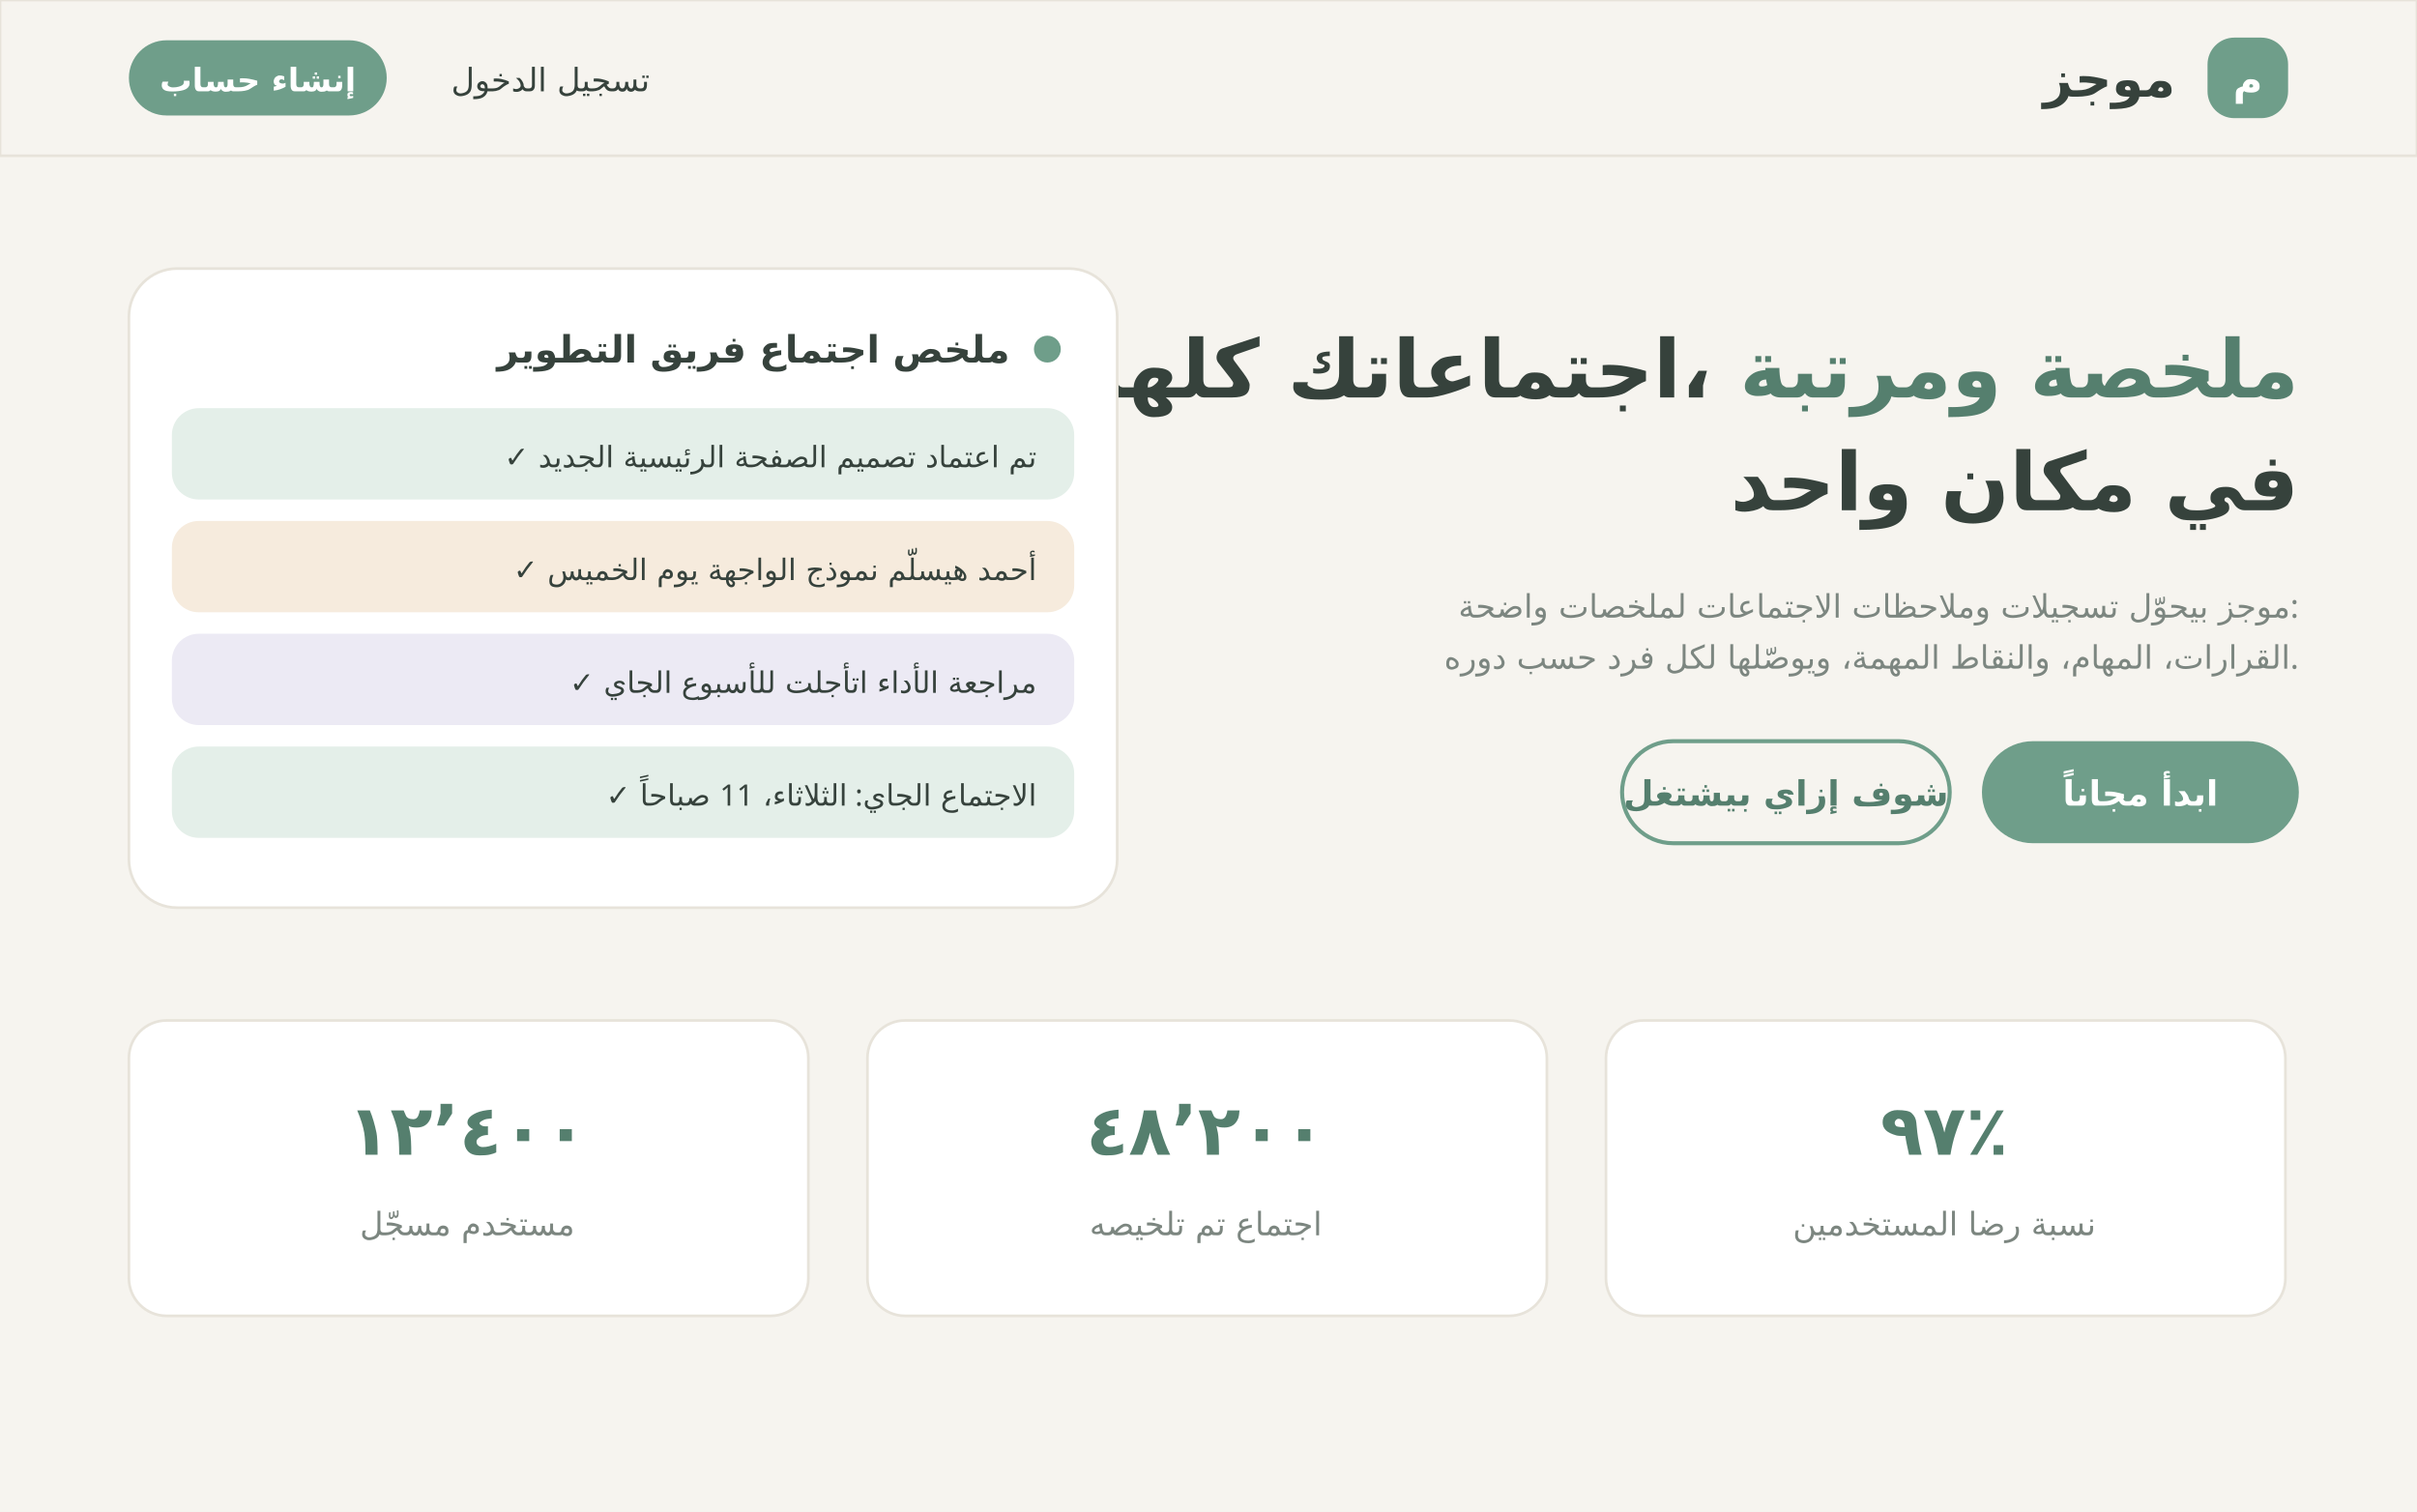
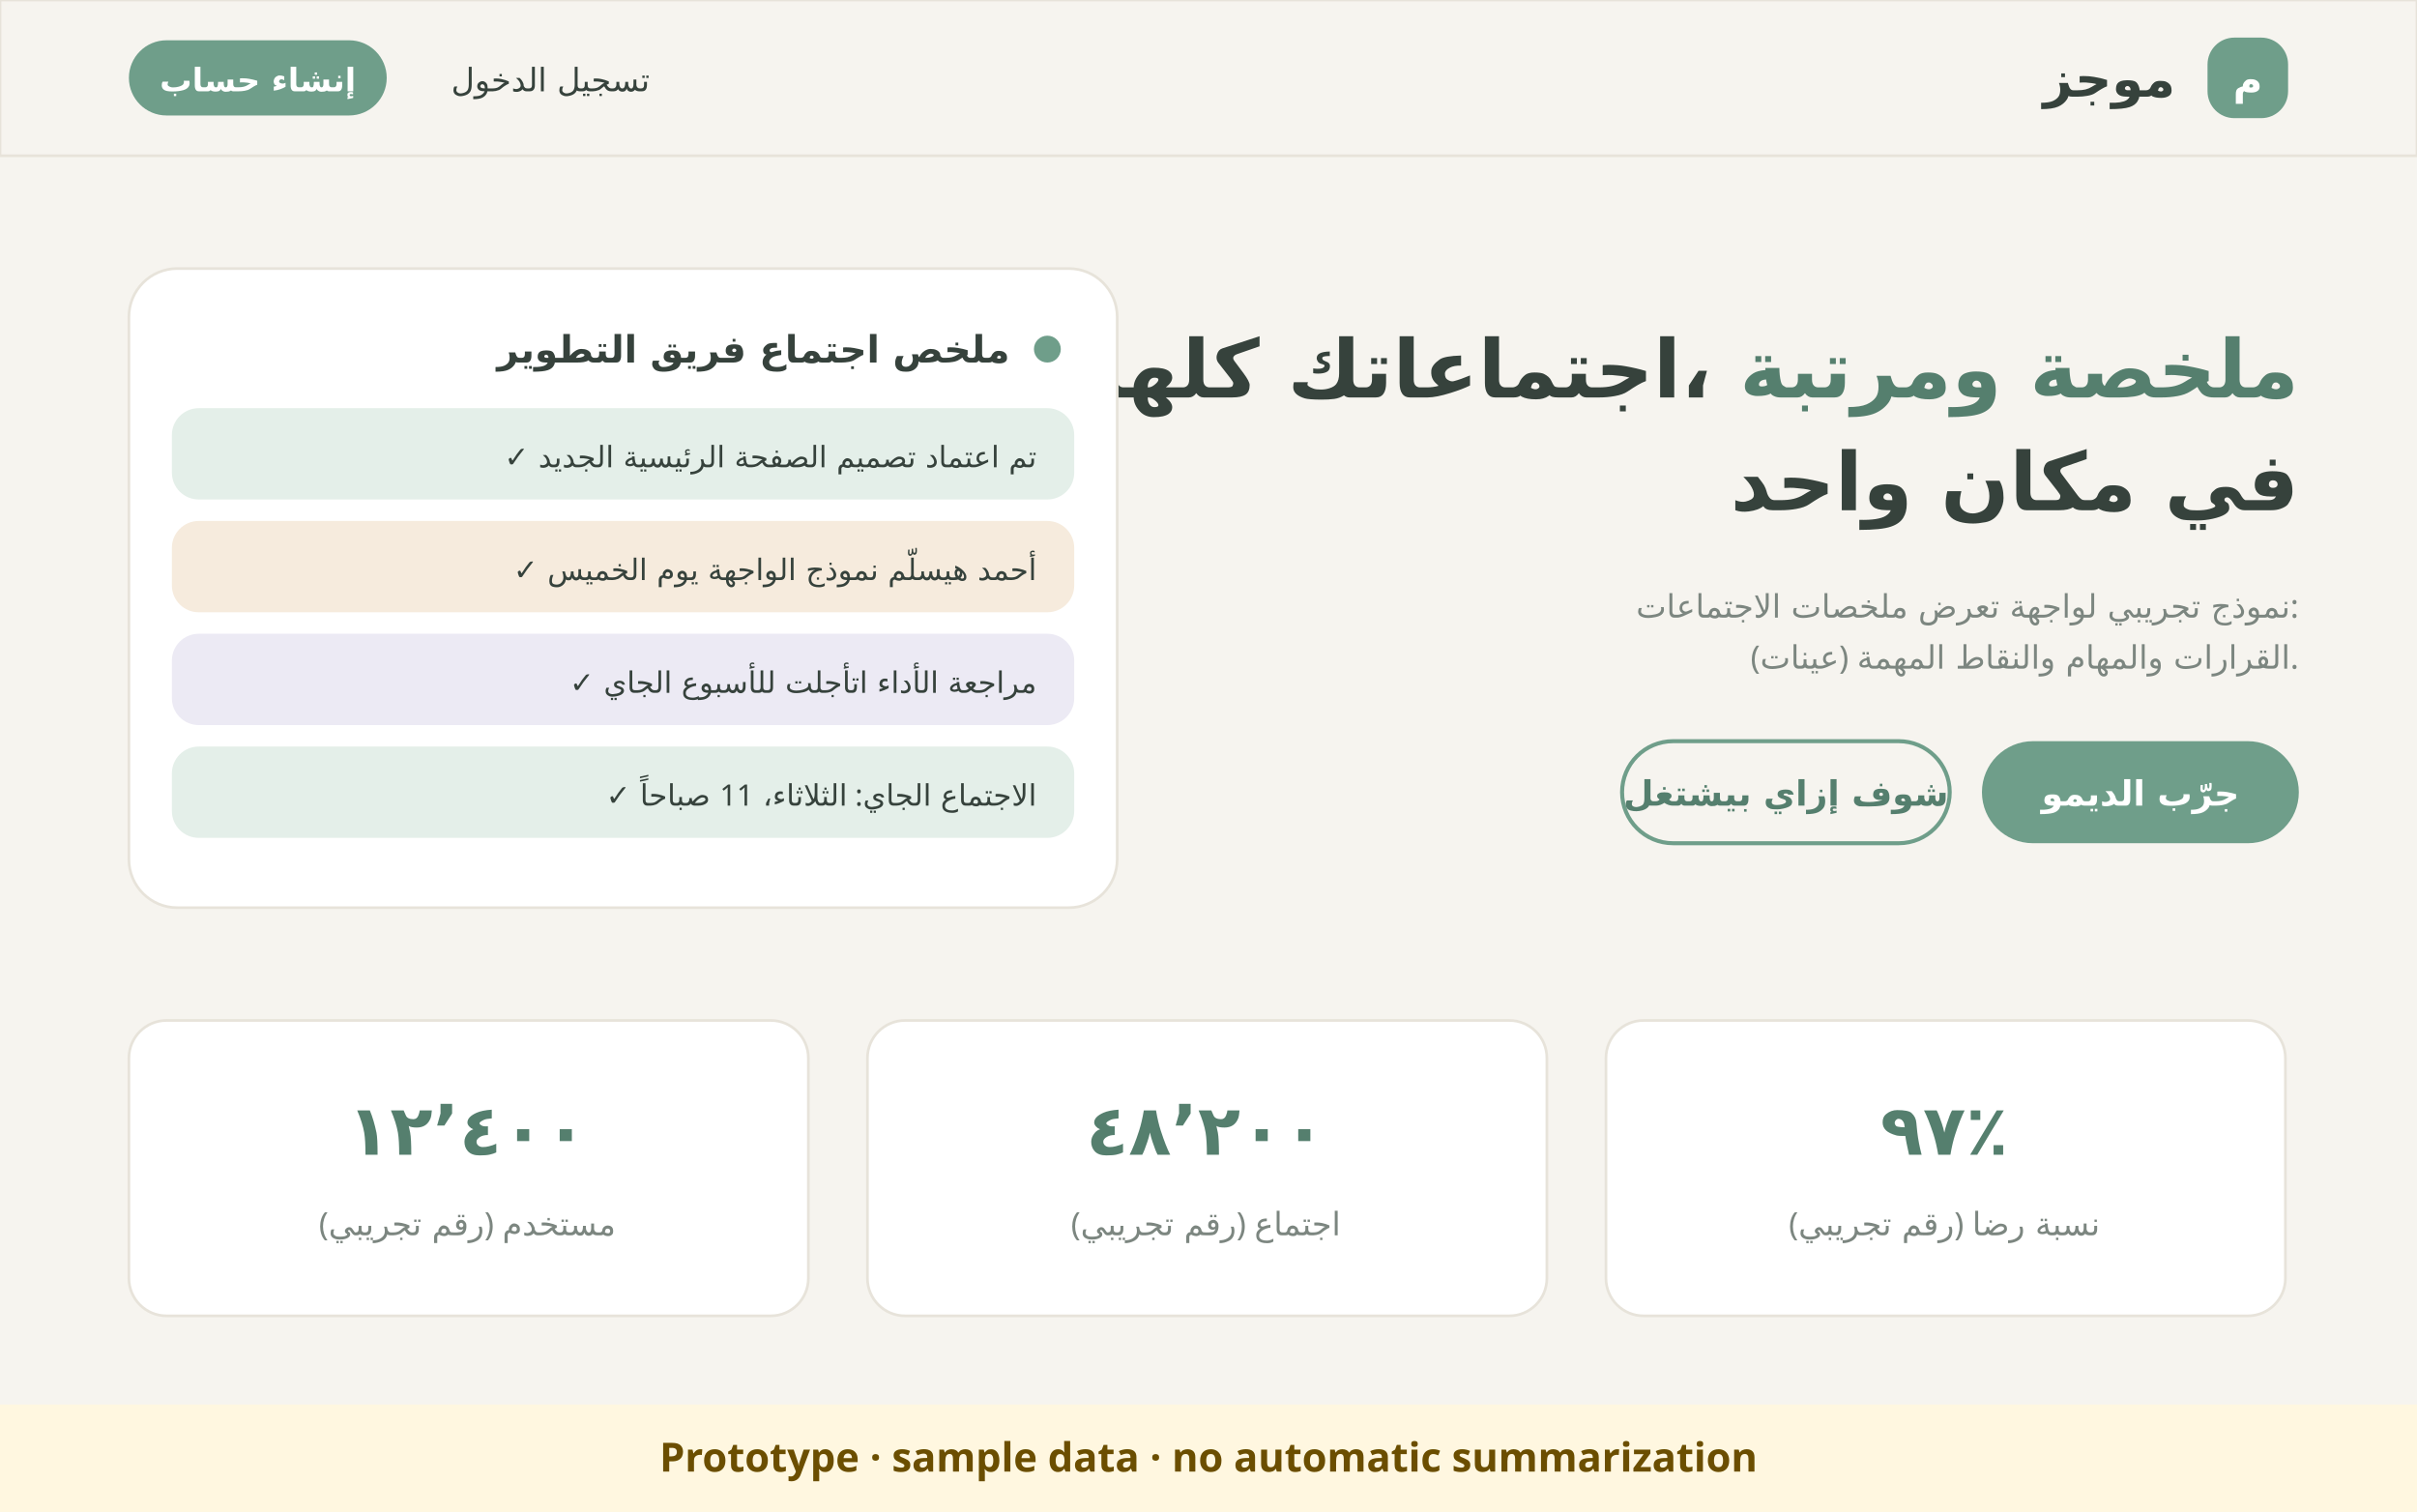
<svg xmlns="http://www.w3.org/2000/svg" viewBox="0 0 900 563" font-family="Tajawal, Cairo, Segoe UI, sans-serif">
  <rect width="900" height="563" fill="#F6F4EF" />
  <rect x="0" y="0" width="900" height="58" fill="#F6F4EF" stroke="#E7E3DA" stroke-width="1" />
  <rect x="822" y="14" width="30" height="30" rx="10" fill="#6F9E8A" />
  <text x="837" y="35" font-size="15" font-weight="800" fill="#FFFFFF" text-anchor="middle">م</text>
  <text x="810" y="36" font-size="19" font-weight="800" fill="#36423C" text-anchor="end">موجز</text>
  <rect x="48" y="15" width="96" height="28" rx="14" fill="#6F9E8A" />
  <text x="96" y="34" font-size="12" font-weight="700" fill="#FFFFFF" text-anchor="middle">إنشاء حساب</text>
  <text x="168" y="34" font-size="12" font-weight="500" fill="#36423C">تسجيل الدخول</text>
  <text x="856" y="148" font-size="30" font-weight="800" fill="#36423C" text-anchor="end">اجتماعاتك كلها، <tspan fill="#557F6E">ملخصة ومرتبة</tspan>
  </text>
  <text x="856" y="190" font-size="30" font-weight="800" fill="#36423C" text-anchor="end">في مكان واحد</text>
-   <text x="856" y="230" font-size="12" fill="#7C8680" text-anchor="end">موجز بيحوّل تسجيلات وملاحظات الاجتماعات لملخصات واضحة:</text>
-   <text x="856" y="249" font-size="12" fill="#7C8680" text-anchor="end">القرارات، المهام، والنقاط المهمة، ويوصّلها لكل فرد حسب دوره.</text>
+   <text x="856" y="230" font-size="12" fill="#7C8680" text-anchor="end">نموذج تجريبي لواجهة تعرض ملخصات الاجتماعات:</text>
+   <text x="856" y="249" font-size="12" fill="#7C8680" text-anchor="end">القرارات والمهام والنقاط المهمة (عينات).</text>
  <rect x="738" y="276" width="118" height="38" rx="19" fill="#6F9E8A" />
-   <text x="797" y="300" font-size="13" font-weight="700" fill="#FFFFFF" text-anchor="middle">ابدأ مجاناً</text>
+   <text x="797" y="300" font-size="13" font-weight="700" fill="#FFFFFF" text-anchor="middle">جرّب الديمو</text>
  <rect x="604" y="276" width="122" height="38" rx="19" fill="none" stroke="#6F9E8A" stroke-width="1.5" />
  <text x="665" y="300" font-size="13" font-weight="700" fill="#557F6E" text-anchor="middle">شوف إزاي بيشتغل</text>
  <rect x="48" y="100" width="368" height="238" rx="18" fill="#FFFFFF" stroke="#E7E3DA" />
  <circle cx="390" cy="130" r="5" fill="#6F9E8A" />
  <text x="376" y="135" font-size="14" font-weight="800" fill="#36423C" text-anchor="end">ملخص اجتماع فريق التطوير</text>
  <g font-size="11" fill="#36423C">
    <rect x="64" y="152" width="336" height="34" rx="10" fill="#E4EFE9" />
    <text x="386" y="174" text-anchor="end">✓ تم اعتماد تصميم الصفحة الرئيسية الجديد</text>
    <rect x="64" y="194" width="336" height="34" rx="10" fill="#F6EBDD" />
    <text x="386" y="216" text-anchor="end">✓ أحمد هيسلّم نموذج الواجهة يوم الخميس</text>
    <rect x="64" y="236" width="336" height="34" rx="10" fill="#ECEAF4" />
    <text x="386" y="258" text-anchor="end">✓ مراجعة الأداء اتأجلت للأسبوع الجاي</text>
    <rect x="64" y="278" width="336" height="34" rx="10" fill="#E4EFE9" />
    <text x="386" y="300" text-anchor="end">✓ الاجتماع الجاي: الثلاثاء، 11 صباحاً</text>
  </g>
  <g>
    <rect x="48" y="380" width="253" height="110" rx="14" fill="#FFFFFF" stroke="#E7E3DA" />
    <text x="174" y="430" font-size="26" font-weight="800" fill="#557F6E" text-anchor="middle">١٢٬٤٠٠</text>
-     <text x="174" y="460" font-size="12" fill="#7C8680" text-anchor="middle">مستخدم مسجّل</text>
+     <text x="174" y="460" font-size="12" fill="#7C8680" text-anchor="middle">مستخدم (رقم تجريبي)</text>
    <rect x="323" y="380" width="253" height="110" rx="14" fill="#FFFFFF" stroke="#E7E3DA" />
    <text x="449" y="430" font-size="26" font-weight="800" fill="#557F6E" text-anchor="middle">٤٨٬٢٠٠</text>
-     <text x="449" y="460" font-size="12" fill="#7C8680" text-anchor="middle">اجتماع تم تلخيصه</text>
+     <text x="449" y="460" font-size="12" fill="#7C8680" text-anchor="middle">اجتماع (رقم تجريبي)</text>
    <rect x="598" y="380" width="253" height="110" rx="14" fill="#FFFFFF" stroke="#E7E3DA" />
    <text x="724" y="430" font-size="26" font-weight="800" fill="#557F6E" text-anchor="middle">٩٧٪</text>
-     <text x="724" y="460" font-size="12" fill="#7C8680" text-anchor="middle">نسبة رضا المستخدمين</text>
+     <text x="724" y="460" font-size="12" fill="#7C8680" text-anchor="middle">نسبة رضا (رقم تجريبي)</text>
  </g>
+   <rect x="0" y="523" width="900" height="40" fill="#FFF7E0" />
+   <text x="450" y="548" font-size="15" font-weight="700" fill="#6B4E00" text-anchor="middle">Prototype · sample data · no automatic summarization</text>
</svg>
